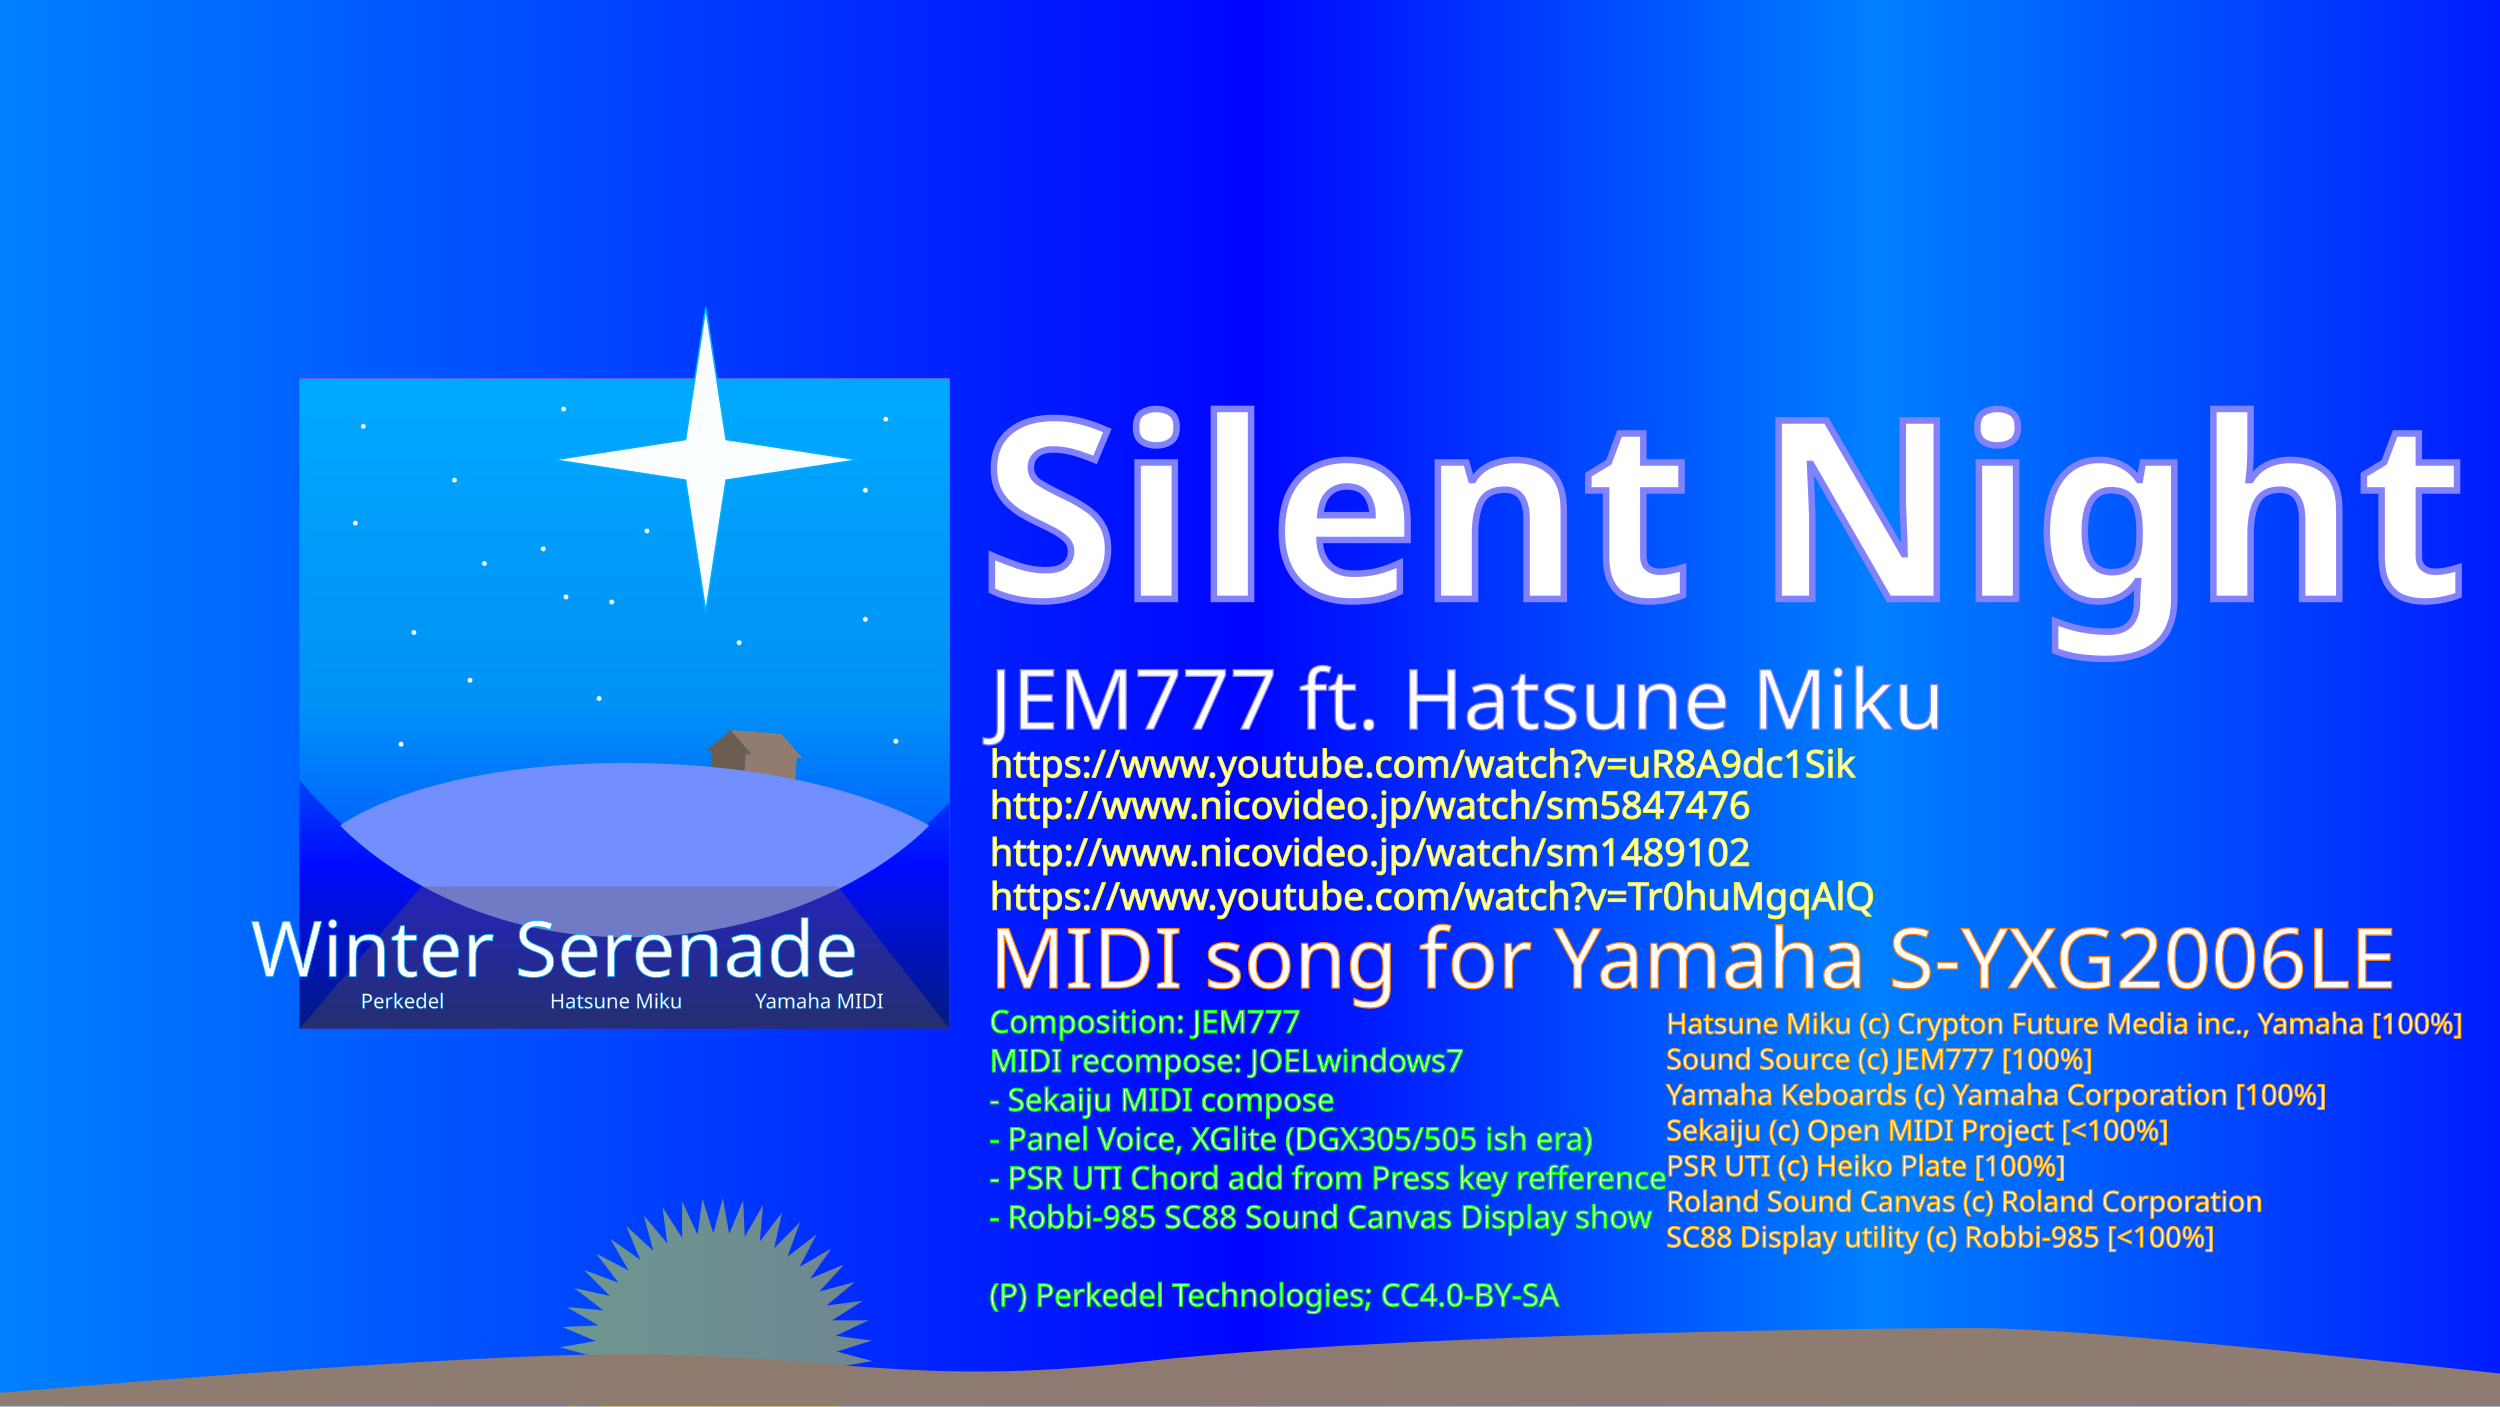
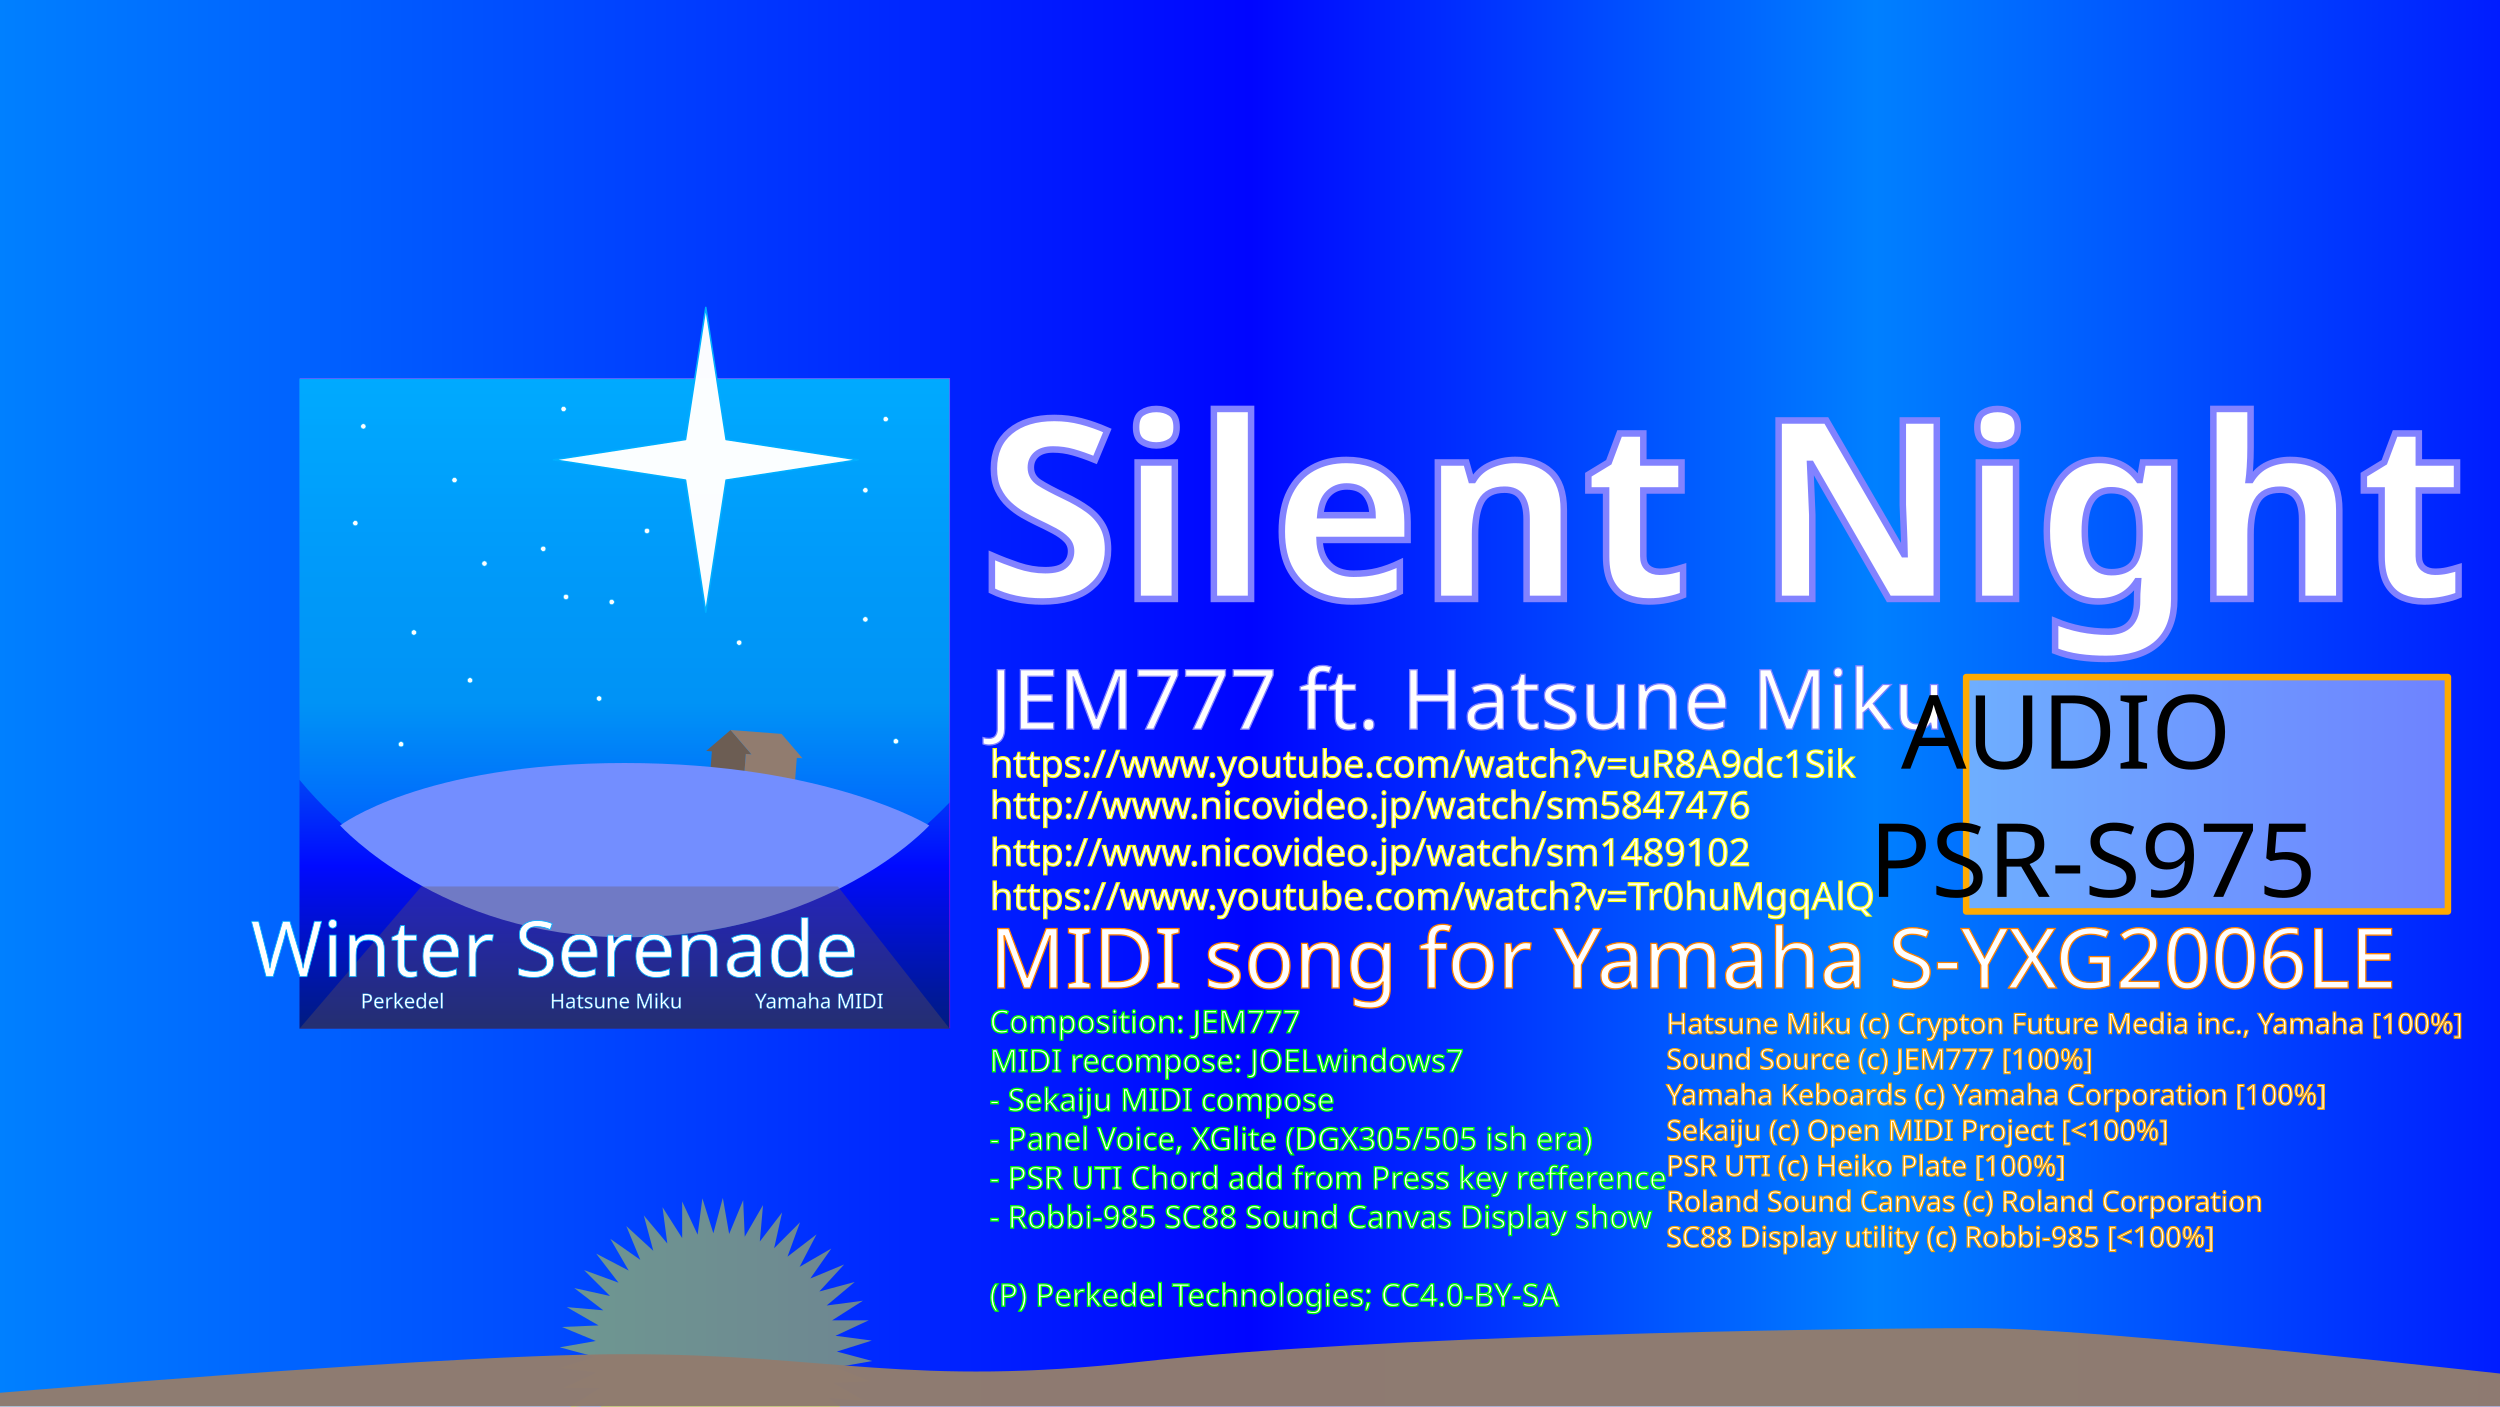
<svg xmlns="http://www.w3.org/2000/svg" xmlns:xlink="http://www.w3.org/1999/xlink" width="1920" height="1080" viewBox="0 0 508 285.75" version="1.1" id="svg8">
  <defs id="defs2">
    <linearGradient id="linearGradient4755">
      <stop style="stop-color:#0080ff;stop-opacity:1" offset="0" id="stop4751" />
      <stop id="stop4759" offset="0.5" style="stop-color:#0005ff;stop-opacity:1" />
      <stop style="stop-color:#0080ff;stop-opacity:1" offset="0.75" id="stop4761" />
      <stop style="stop-color:#001cff;stop-opacity:1" offset="1" id="stop4753" />
    </linearGradient>
    <linearGradient xlink:href="#linearGradient4755" id="linearGradient4757" x1="0" y1="154.125" x2="508" y2="154.125" gradientUnits="userSpaceOnUse" />
    <linearGradient xlink:href="#linearGradient9256" id="linearGradient9258" x1="1056" y1="-244.867" x2="1056" y2="1803.133" gradientUnits="userSpaceOnUse" />
    <linearGradient id="linearGradient9256">
      <stop style="stop-color:#00a0ff;stop-opacity:1" offset="0" id="stop9252" />
      <stop id="stop9264" offset="0.25" style="stop-color:#0086f6;stop-opacity:1" />
      <stop id="stop9260" offset="0.5" style="stop-color:#0076ee;stop-opacity:1" />
      <stop style="stop-color:#000aff;stop-opacity:1" offset="0.75" id="stop9262" />
      <stop style="stop-color:#001c80;stop-opacity:1" offset="1" id="stop9254" />
    </linearGradient>
  </defs>
  <g id="layer1" transform="translate(0,-11.24994)" style="display:inline">
    <rect style="opacity:1;fill:url(#linearGradient4757);fill-opacity:1;fill-rule:nonzero;stroke:none;stroke-width:0.265;stroke-linecap:round;stroke-linejoin:round;stroke-miterlimit:4;stroke-dasharray:none;stroke-dashoffset:25;stroke-opacity:1" id="rect4749" width="508" height="285.75" x="0" y="11.25" ry="4.9028085e-08" />
    <rect style="opacity:1;fill:#e600ff;fill-opacity:0.981;fill-rule:nonzero;stroke:none;stroke-width:1.323;stroke-linecap:round;stroke-linejoin:round;stroke-miterlimit:4;stroke-dasharray:none;stroke-dashoffset:25;stroke-opacity:1" id="rect14024" width="132.101" height="132.101" x="60.949" y="88.074" ry="4.9028085e-08" />
    <g transform="matrix(0.06450261,0,0,0.06450261,60.85417,103.964)" id="g9396">
      <rect ry="1.8530299e-07" y="-244.867" x="0" height="2048" width="2048" id="rect9250" style="opacity:1;fill:url(#linearGradient9258);fill-opacity:1;fill-rule:nonzero;stroke:none;stroke-width:1;stroke-linecap:round;stroke-linejoin:round;stroke-miterlimit:4;stroke-dasharray:none;stroke-dashoffset:25;stroke-opacity:1" />
      <path id="path9303" transform="translate(0,-244.8667)" d="M 0,0 V 1264.217 A 1376,1376 0 0 0 1056,1760 1376,1376 0 0 0 2048,1335.303 V 0 Z" style="opacity:1;fill:#00b7ff;fill-opacity:0.451;fill-rule:nonzero;stroke:none;stroke-width:1;stroke-linecap:round;stroke-linejoin:round;stroke-miterlimit:4;stroke-dasharray:none;stroke-dashoffset:25;stroke-opacity:1" />
      <g id="g9302" transform="matrix(0.5573762,0.04250171,-0.04250171,0.5573762,588.5888,366.8761)">
        <path style="fill:#6c5d53;fill-opacity:1;stroke:none;stroke-width:1px;stroke-linecap:butt;stroke-linejoin:miter;stroke-opacity:1" d="M 1344,1035.133 V 907.133 h -32 l 128,-128 128,128 h -32 v 128 z" id="path9294" />
        <path style="fill:#917c6f;stroke:none;stroke-width:1px;stroke-linecap:butt;stroke-linejoin:miter;stroke-opacity:1" d="m 1440,779.133 h 288 l 128,128 h -32 V 1035.133 H 1536 V 907.133 h 32 z" id="path9298" />
      </g>
      <path id="path9282" d="m 128,1163.133 c 0,0 256,-196.832 896,-196.832 640,0 960,196.832 960,196.832 0,0 -320,352 -960,352 -576,0 -896,-352 -896,-352 z" style="fill:#738eff;fill-opacity:1;stroke:none;stroke-width:1px;stroke-linecap:butt;stroke-linejoin:miter;stroke-opacity:1" />
      <path id="path9270" d="m 0,1803.133 384,-448 h 1312 l 352,448 z" style="fill:#6c5353;fill-opacity:0.337;stroke:none;stroke-width:1px;stroke-linecap:butt;stroke-linejoin:miter;stroke-opacity:1" />
      <path d="M 1760,11.133 1344,75.133 1280,491.133 1216,75.133 800,11.133 l 416,-64 64,-416 64,416 z" id="path9308" style="opacity:1;fill:#ffffff;fill-opacity:0.981;fill-rule:nonzero;stroke:#00aeff;stroke-width:5;stroke-linecap:round;stroke-linejoin:round;stroke-miterlimit:4;stroke-dasharray:none;stroke-dashoffset:25;stroke-opacity:1" />
      <text id="text9312" y="1639.465" x="1025.77" style="font-style:italic;font-variant:normal;font-weight:normal;font-stretch:normal;font-size:244.551px;line-height:1.25;font-family:Ubuntu;-inkscape-font-specification:'Ubuntu Italic';text-align:center;letter-spacing:0px;word-spacing:0px;text-anchor:middle;fill:#ffffff;fill-opacity:1;stroke:#00aeff;stroke-width:2.547;stroke-opacity:1" xml:space="preserve">
        <tspan style="font-style:normal;font-variant:normal;font-weight:300;font-stretch:normal;font-family:Ubuntu;-inkscape-font-specification:'Ubuntu Light';fill:#ffffff;stroke:#00aeff;stroke-width:2.547;stroke-opacity:1" y="1639.465" x="1025.77" id="tspan9310">Winter Serenade</tspan>
      </text>
      <text id="text9316" y="1739.133" x="384" style="font-style:normal;font-variant:normal;font-weight:normal;font-stretch:normal;font-size:64px;line-height:1.25;font-family:Ubuntu;-inkscape-font-specification:Ubuntu;text-align:center;letter-spacing:0px;word-spacing:0px;text-anchor:middle;fill:#ffffff;fill-opacity:1;stroke:#00aeff;stroke-opacity:1" xml:space="preserve">
        <tspan y="1739.133" x="391.375" id="tspan9314">Perkedel </tspan>
      </text>
      <text id="text9320" y="1739.133" x="1056" style="font-style:normal;font-variant:normal;font-weight:normal;font-stretch:normal;font-size:64px;line-height:1.25;font-family:Ubuntu;-inkscape-font-specification:Ubuntu;text-align:center;letter-spacing:0px;word-spacing:0px;text-anchor:middle;fill:#ffffff;fill-opacity:1;stroke:#00aeff;stroke-opacity:1" xml:space="preserve">
        <tspan y="1739.133" x="1056" id="tspan9318">Hatsune Miku</tspan>
      </text>
      <text id="text9324" y="1739.133" x="1696" style="font-style:normal;font-variant:normal;font-weight:normal;font-stretch:normal;font-size:64px;line-height:1.25;font-family:Ubuntu;-inkscape-font-specification:Ubuntu;text-align:center;letter-spacing:0px;word-spacing:0px;text-anchor:middle;fill:#ffffff;fill-opacity:1;stroke:#00aeff;stroke-opacity:1" xml:space="preserve">
        <tspan y="1739.133" x="1696" id="tspan9322">Yamaha MIDI</tspan>
      </text>
      <circle r="8.377" cy="337.883" cx="582.75" id="path9326" style="opacity:1;fill:#ffffff;fill-opacity:0.981;fill-rule:nonzero;stroke:#00aeff;stroke-width:1.745;stroke-linecap:round;stroke-linejoin:round;stroke-miterlimit:4;stroke-dasharray:none;stroke-dashoffset:25;stroke-opacity:1" />
      <circle style="opacity:1;fill:#ffffff;fill-opacity:0.981;fill-rule:nonzero;stroke:#00aeff;stroke-width:1.745;stroke-linecap:round;stroke-linejoin:round;stroke-miterlimit:4;stroke-dasharray:none;stroke-dashoffset:25;stroke-opacity:1" id="circle9328" cx="983.623" cy="459.133" r="8.377" />
      <circle r="8.377" cy="705.883" cx="537.25" id="circle9330" style="opacity:1;fill:#ffffff;fill-opacity:0.981;fill-rule:nonzero;stroke:#00aeff;stroke-width:1.745;stroke-linecap:round;stroke-linejoin:round;stroke-miterlimit:4;stroke-dasharray:none;stroke-dashoffset:25;stroke-opacity:1" />
      <circle style="opacity:1;fill:#ffffff;fill-opacity:0.981;fill-rule:nonzero;stroke:#00aeff;stroke-width:1.745;stroke-linecap:round;stroke-linejoin:round;stroke-miterlimit:4;stroke-dasharray:none;stroke-dashoffset:25;stroke-opacity:1" id="circle9332" cx="768" cy="291.511" r="8.377" />
      <circle r="8.377" cy="763.133" cx="944" id="circle9334" style="opacity:1;fill:#ffffff;fill-opacity:0.981;fill-rule:nonzero;stroke:#00aeff;stroke-width:1.745;stroke-linecap:round;stroke-linejoin:round;stroke-miterlimit:4;stroke-dasharray:none;stroke-dashoffset:25;stroke-opacity:1" />
      <circle style="opacity:1;fill:#ffffff;fill-opacity:0.981;fill-rule:nonzero;stroke:#00aeff;stroke-width:1.745;stroke-linecap:round;stroke-linejoin:round;stroke-miterlimit:4;stroke-dasharray:none;stroke-dashoffset:25;stroke-opacity:1" id="circle9336" cx="360.377" cy="555.133" r="8.377" />
      <circle r="8.377" cy="443.133" cx="839.623" id="circle9338" style="opacity:1;fill:#ffffff;fill-opacity:0.981;fill-rule:nonzero;stroke:#00aeff;stroke-width:1.745;stroke-linecap:round;stroke-linejoin:round;stroke-miterlimit:4;stroke-dasharray:none;stroke-dashoffset:25;stroke-opacity:1" />
      <circle style="opacity:1;fill:#ffffff;fill-opacity:0.981;fill-rule:nonzero;stroke:#00aeff;stroke-width:1.745;stroke-linecap:round;stroke-linejoin:round;stroke-miterlimit:4;stroke-dasharray:none;stroke-dashoffset:25;stroke-opacity:1" id="circle9340" cx="1094.75" cy="235.133" r="8.377" />
      <circle r="8.377" cy="75.133" cx="488.377" id="circle9342" style="opacity:1;fill:#ffffff;fill-opacity:0.981;fill-rule:nonzero;stroke:#00aeff;stroke-width:1.745;stroke-linecap:round;stroke-linejoin:round;stroke-miterlimit:4;stroke-dasharray:none;stroke-dashoffset:25;stroke-opacity:1" />
      <circle style="opacity:1;fill:#ffffff;fill-opacity:0.981;fill-rule:nonzero;stroke:#00aeff;stroke-width:1.745;stroke-linecap:round;stroke-linejoin:round;stroke-miterlimit:4;stroke-dasharray:none;stroke-dashoffset:25;stroke-opacity:1" id="circle9344" cx="176" cy="210.756" r="8.377" />
      <circle r="8.377" cy="513.883" cx="1782.75" id="circle9346" style="opacity:1;fill:#ffffff;fill-opacity:0.981;fill-rule:nonzero;stroke:#00aeff;stroke-width:1.745;stroke-linecap:round;stroke-linejoin:round;stroke-miterlimit:4;stroke-dasharray:none;stroke-dashoffset:25;stroke-opacity:1" />
      <circle style="opacity:1;fill:#ffffff;fill-opacity:0.981;fill-rule:nonzero;stroke:#00aeff;stroke-width:1.745;stroke-linecap:round;stroke-linejoin:round;stroke-miterlimit:4;stroke-dasharray:none;stroke-dashoffset:25;stroke-opacity:1" id="circle9348" cx="1385.25" cy="587.133" r="8.377" />
      <circle r="8.377" cy="107.133" cx="1782.75" id="circle9350" style="opacity:1;fill:#ffffff;fill-opacity:0.981;fill-rule:nonzero;stroke:#00aeff;stroke-width:1.745;stroke-linecap:round;stroke-linejoin:round;stroke-miterlimit:4;stroke-dasharray:none;stroke-dashoffset:25;stroke-opacity:1" />
      <circle style="opacity:1;fill:#ffffff;fill-opacity:0.981;fill-rule:nonzero;stroke:#00aeff;stroke-width:1.745;stroke-linecap:round;stroke-linejoin:round;stroke-miterlimit:4;stroke-dasharray:none;stroke-dashoffset:25;stroke-opacity:1" id="circle9352" cx="832" cy="-148.867" r="8.377" />
      <circle r="8.377" cy="-94.117" cx="201.25" id="circle9354" style="opacity:1;fill:#ffffff;fill-opacity:0.981;fill-rule:nonzero;stroke:#00aeff;stroke-width:1.745;stroke-linecap:round;stroke-linejoin:round;stroke-miterlimit:4;stroke-dasharray:none;stroke-dashoffset:25;stroke-opacity:1" />
      <circle style="opacity:1;fill:#ffffff;fill-opacity:0.981;fill-rule:nonzero;stroke:#00aeff;stroke-width:1.745;stroke-linecap:round;stroke-linejoin:round;stroke-miterlimit:4;stroke-dasharray:none;stroke-dashoffset:25;stroke-opacity:1" id="circle9356" cx="1878.75" cy="897.883" r="8.377" />
      <circle r="8.377" cy="907.133" cx="320" id="circle9358" style="opacity:1;fill:#ffffff;fill-opacity:0.981;fill-rule:nonzero;stroke:#00aeff;stroke-width:1.745;stroke-linecap:round;stroke-linejoin:round;stroke-miterlimit:4;stroke-dasharray:none;stroke-dashoffset:25;stroke-opacity:1" />
      <circle style="opacity:1;fill:#ffffff;fill-opacity:0.981;fill-rule:nonzero;stroke:#00aeff;stroke-width:1.745;stroke-linecap:round;stroke-linejoin:round;stroke-miterlimit:4;stroke-dasharray:none;stroke-dashoffset:25;stroke-opacity:1" id="circle9360" cx="1846.75" cy="-116.867" r="8.377" />
    </g>
    <path style="opacity:1;fill:#ffff00;fill-opacity:0.432;fill-rule:nonzero;stroke:none;stroke-width:0.651;stroke-linecap:round;stroke-linejoin:round;stroke-miterlimit:4;stroke-dasharray:none;stroke-dashoffset:25;stroke-opacity:1" id="path14036" d="m 171.525,268.192 -5.036,5.486 7.192,-1.932 -5.708,4.782 7.382,-0.976 -6.284,3.996 7.446,-0.004 -6.752,3.141 7.383,0.968 -7.104,2.233 7.194,1.923 -7.334,1.287 6.881,2.846 -7.44,0.318 6.451,3.719 -7.418,-0.655 5.91,4.53 -7.269,-1.618 5.269,5.262 -6.995,-2.553 4.537,5.905 -6.602,-3.444 3.727,6.447 -6.096,-4.276 2.854,6.878 -5.486,-5.036 1.932,7.192 -4.782,-5.708 0.976,7.382 -3.996,-6.284 0.004,7.446 -3.141,-6.752 -0.968,7.383 -2.233,-7.104 -1.923,7.194 -1.287,-7.334 -2.846,6.881 -0.318,-7.44 -3.719,6.451 0.655,-7.418 -4.53,5.91 1.618,-7.269 -5.262,5.269 2.553,-6.995 -5.905,4.537 3.444,-6.602 -6.447,3.727 4.276,-6.096 -6.878,2.854 5.036,-5.486 -7.192,1.932 5.708,-4.782 -7.382,0.976 6.284,-3.996 -7.446,0.004 6.752,-3.141 -7.383,-0.968 7.104,-2.233 -7.194,-1.923 7.334,-1.287 -6.881,-2.846 7.44,-0.318 -6.451,-3.719 7.418,0.655 -5.91,-4.53 7.269,1.618 -5.269,-5.262 6.995,2.553 -4.537,-5.905 6.602,3.444 -3.727,-6.447 6.096,4.276 -2.854,-6.878 5.486,5.036 -1.932,-7.192 4.782,5.708 -0.976,-7.382 3.996,6.284 -0.004,-7.446 3.141,6.752 0.968,-7.383 2.233,7.104 1.923,-7.194 1.287,7.334 2.846,-6.881 0.318,7.44 3.719,-6.451 -0.655,7.418 4.53,-5.91 -1.618,7.269 5.262,-5.269 -2.553,6.995 5.905,-4.537 -3.444,6.602 6.447,-3.727 -4.276,6.096 z" />
    <path style="fill:#917c6f;fill-opacity:0.981;stroke:none;stroke-width:0.265px;stroke-linecap:butt;stroke-linejoin:miter;stroke-opacity:1" d="m -31.75,297 c 0,0 116.417,-10.583 158.75,-10.583 42.333,0 57.452,6.804 105.077,1.512 47.625,-5.292 138.339,-6.804 170.089,-6.804 31.75,0 164.042,15.875 164.042,15.875 z" id="path14026" />
    <text xml:space="preserve" style="font-style:normal;font-variant:normal;font-weight:bold;font-stretch:normal;font-size:50.8px;line-height:1.25;font-family:Ubuntu;-inkscape-font-specification:'Ubuntu Bold';text-align:start;letter-spacing:0px;word-spacing:0px;text-anchor:start;fill:#ffffff;fill-opacity:1;stroke:#8282ff;stroke-width:1.323;stroke-miterlimit:4;stroke-dasharray:none;stroke-opacity:1" x="199.204" y="132.958" id="text14030">
      <tspan id="tspan14028" x="199.204" y="132.958" style="fill:#ffffff;stroke:#8282ff;stroke-width:1.323;stroke-miterlimit:4;stroke-dasharray:none;stroke-opacity:1">Silent Night</tspan>
    </text>
    <text xml:space="preserve" style="font-style:normal;font-variant:normal;font-weight:normal;font-stretch:normal;font-size:16.933px;line-height:1.25;font-family:Ubuntu;-inkscape-font-specification:Ubuntu;text-align:start;letter-spacing:0px;word-spacing:0px;text-anchor:start;fill:#ffffff;fill-opacity:1;stroke:#8282ff;stroke-width:0.265;stroke-opacity:1" x="201.08" y="159.417" id="text14034">
      <tspan id="tspan14032" x="201.08" y="159.417" style="fill:#ffffff;stroke:#8282ff;stroke-width:0.265;stroke-opacity:1">JEM777 ft. Hatsune Miku</tspan>
    </text>
    <text xml:space="preserve" style="font-style:normal;font-variant:normal;font-weight:normal;font-stretch:normal;font-size:7.67px;line-height:1.25;font-family:Ubuntu;-inkscape-font-specification:Ubuntu;text-align:start;letter-spacing:0px;word-spacing:0px;text-anchor:start;fill:#ffffff;fill-opacity:1;stroke:#ffff0d;stroke-width:0.24;stroke-opacity:1" x="201.135" y="169.188" id="text14040">
      <tspan id="tspan14038" x="201.135" y="169.188" style="fill:#ffffff;stroke:#ffff0d;stroke-width:0.24;stroke-opacity:1">https://www.youtube.com/watch?v=uR8A9dc1Sik</tspan>
    </text>
    <text id="text14044" y="177.577" x="201.135" style="font-style:normal;font-variant:normal;font-weight:normal;font-stretch:normal;font-size:7.67px;line-height:1.25;font-family:Ubuntu;-inkscape-font-specification:Ubuntu;text-align:start;letter-spacing:0px;word-spacing:0px;text-anchor:start;fill:#ffffff;fill-opacity:1;stroke:#ffff0d;stroke-width:0.24;stroke-opacity:1" xml:space="preserve">
      <tspan style="fill:#ffffff;stroke:#ffff0d;stroke-width:0.24;stroke-opacity:1" y="177.577" x="201.135" id="tspan14042">http://www.nicovideo.jp/watch/sm5847476</tspan>
    </text>
    <text xml:space="preserve" style="font-style:normal;font-variant:normal;font-weight:normal;font-stretch:normal;font-size:7.67px;line-height:1.25;font-family:Ubuntu;-inkscape-font-specification:Ubuntu;text-align:start;letter-spacing:0px;word-spacing:0px;text-anchor:start;fill:#ffffff;fill-opacity:1;stroke:#ffff0d;stroke-width:0.24;stroke-opacity:1" x="201.135" y="187.169" id="text14048">
      <tspan id="tspan14046" x="201.135" y="187.169" style="fill:#ffffff;stroke:#ffff0d;stroke-width:0.24;stroke-opacity:1">http://www.nicovideo.jp/watch/sm1489102</tspan>
    </text>
    <text xml:space="preserve" style="font-style:normal;font-variant:normal;font-weight:normal;font-stretch:normal;font-size:16.933px;line-height:1.25;font-family:Ubuntu;-inkscape-font-specification:Ubuntu;text-align:start;letter-spacing:0px;word-spacing:0px;text-anchor:start;fill:#ffffff;fill-opacity:1;stroke:#ff8200;stroke-width:0.265;stroke-opacity:1" x="201.083" y="212.02" id="text14052">
      <tspan id="tspan14050" x="201.083" y="212.02" style="fill:#ffffff;stroke:#ff8200;stroke-width:0.265;stroke-opacity:1">MIDI song for Yamaha S-YXG2006LE</tspan>
    </text>
    <text xml:space="preserve" style="font-style:normal;font-variant:normal;font-weight:normal;font-stretch:normal;font-size:6.35px;line-height:1.25;font-family:Ubuntu;-inkscape-font-specification:Ubuntu;text-align:start;letter-spacing:0px;word-spacing:0px;text-anchor:start;fill:#ffffff;fill-opacity:1;stroke:#00ff00;stroke-width:0.265;stroke-opacity:1" x="201.083" y="221.108" id="text14056">
      <tspan id="tspan14054" x="201.083" y="221.108" style="fill:#ffffff;stroke:#00ff00;stroke-width:0.265;stroke-opacity:1">Composition: JEM777</tspan>
      <tspan x="201.083" y="229.045" style="fill:#ffffff;stroke:#00ff00;stroke-width:0.265;stroke-opacity:1" id="tspan14058">MIDI recompose: JOELwindows7</tspan>
      <tspan x="201.083" y="236.983" style="fill:#ffffff;stroke:#00ff00;stroke-width:0.265;stroke-opacity:1" id="tspan14062">- Sekaiju MIDI compose</tspan>
      <tspan x="201.083" y="244.92" style="fill:#ffffff;stroke:#00ff00;stroke-width:0.265;stroke-opacity:1" id="tspan14072">- Panel Voice, XGlite (DGX305/505 ish era)</tspan>
      <tspan x="201.083" y="252.858" style="fill:#ffffff;stroke:#00ff00;stroke-width:0.265;stroke-opacity:1" id="tspan14068">- PSR UTI Chord add from Press key refference</tspan>
      <tspan x="201.083" y="260.795" style="fill:#ffffff;stroke:#00ff00;stroke-width:0.265;stroke-opacity:1" id="tspan14060">- Robbi-985 SC88 Sound Canvas Display show</tspan>
      <tspan x="201.083" y="268.733" style="fill:#ffffff;stroke:#00ff00;stroke-width:0.265;stroke-opacity:1" id="tspan14076" />
      <tspan x="201.083" y="276.67" style="fill:#ffffff;stroke:#00ff00;stroke-width:0.265;stroke-opacity:1" id="tspan14078">(P) Perkedel Technologies; CC4.0-BY-SA</tspan>
    </text>
    <text id="text14096" y="221.293" x="338.596" style="font-style:normal;font-variant:normal;font-weight:normal;font-stretch:normal;font-size:5.781px;line-height:1.25;font-family:Ubuntu;-inkscape-font-specification:Ubuntu;text-align:start;letter-spacing:0px;word-spacing:0px;text-anchor:start;fill:#ffffff;fill-opacity:1;stroke:#ffaa00;stroke-width:0.241;stroke-opacity:1" xml:space="preserve">
      <tspan id="tspan14094" style="fill:#ffffff;stroke:#ffaa00;stroke-width:0.241;stroke-opacity:1" y="221.293" x="338.596">Hatsune Miku (c) Crypton Future Media inc., Yamaha [100%]</tspan>
      <tspan style="fill:#ffffff;stroke:#ffaa00;stroke-width:0.241;stroke-opacity:1" y="228.52" x="338.596" id="tspan14133">Sound Source (c) JEM777 [100%]</tspan>
      <tspan style="fill:#ffffff;stroke:#ffaa00;stroke-width:0.241;stroke-opacity:1" y="235.746" x="338.596" id="tspan14137">Yamaha Keboards (c) Yamaha Corporation [100%]</tspan>
      <tspan style="fill:#ffffff;stroke:#ffaa00;stroke-width:0.241;stroke-opacity:1" y="242.972" x="338.596" id="tspan14139">Sekaiju (c) Open MIDI Project [&lt;100%]</tspan>
      <tspan style="fill:#ffffff;stroke:#ffaa00;stroke-width:0.241;stroke-opacity:1" y="250.199" x="338.596" id="tspan14141">PSR UTI (c) Heiko Plate [100%]</tspan>
      <tspan style="fill:#ffffff;stroke:#ffaa00;stroke-width:0.241;stroke-opacity:1" y="257.425" x="338.596" id="tspan14143">Roland Sound Canvas (c) Roland Corporation</tspan>
      <tspan style="fill:#ffffff;stroke:#ffaa00;stroke-width:0.241;stroke-opacity:1" y="264.651" x="338.596" id="tspan14145">SC88 Display utility (c) Robbi-985 [&lt;100%]</tspan>
      <tspan style="fill:#ffffff;stroke:#ffaa00;stroke-width:0.241;stroke-opacity:1" y="271.878" x="338.596" id="tspan14135" />
    </text>
    <text id="text14149" y="196.098" x="201.135" style="font-style:normal;font-variant:normal;font-weight:normal;font-stretch:normal;font-size:7.67px;line-height:1.25;font-family:Ubuntu;-inkscape-font-specification:Ubuntu;text-align:start;letter-spacing:0px;word-spacing:0px;text-anchor:start;fill:#ffffff;fill-opacity:1;stroke:#ffff0d;stroke-width:0.24;stroke-opacity:1" xml:space="preserve">
      <tspan style="fill:#ffffff;stroke:#ffff0d;stroke-width:0.24;stroke-opacity:1" y="196.098" x="201.135" id="tspan14147">https://www.youtube.com/watch?v=Tr0huMgqAlQ</tspan>
    </text>
  </g>
-   <g id="layer2" style="display:none">
-     <g id="layer3" />
+   <g id="layer2" style="display:inline">
    <rect style="opacity:1;fill:#ffffff;fill-opacity:0.432;fill-rule:nonzero;stroke:#ffaa00;stroke-width:1.323;stroke-linecap:round;stroke-linejoin:round;stroke-miterlimit:4;stroke-dasharray:none;stroke-dashoffset:25;stroke-opacity:1" id="rect14153" width="97.896" height="47.625" x="399.521" y="137.583" ry="4.9028085e-08" />
+     <g id="layer3" style="display:inline">
+       <g id="layer4">
+         <text xml:space="preserve" style="font-style:normal;font-variant:normal;font-weight:normal;font-stretch:normal;font-size:12.7px;line-height:1.25;font-family:Ubuntu;-inkscape-font-specification:Ubuntu;text-align:center;letter-spacing:0px;word-spacing:0px;text-anchor:middle;fill:#000000;fill-opacity:1;stroke:none;stroke-width:0.265" x="449.792" y="179.917" id="text4843">
+           <tspan id="tspan4841" x="449.792" y="191.759" style="text-align:center;text-anchor:middle;stroke-width:0.265" />
+         </text>
+         <text xml:space="preserve" style="font-style:normal;font-variant:normal;font-weight:normal;font-stretch:normal;font-size:12.7px;line-height:1.25;font-family:Ubuntu;-inkscape-font-specification:Ubuntu;text-align:start;letter-spacing:0px;word-spacing:0px;text-anchor:start;fill:#000000;fill-opacity:1;stroke:none;stroke-width:0.265" x="449.792" y="161.396" id="text4851">
+           <tspan id="tspan4849" x="449.792" y="173.238" style="stroke-width:0.265" />
+         </text>
+         <text xml:space="preserve" style="font-style:normal;font-variant:normal;font-weight:normal;font-stretch:normal;font-size:20.847px;line-height:1.25;font-family:Ubuntu;-inkscape-font-specification:Ubuntu;text-align:start;letter-spacing:0px;word-spacing:0px;text-anchor:start;fill:#000000;fill-opacity:1;stroke:none;stroke-width:0.434" x="449.661" y="156.19" id="text4867">
+           <tspan id="tspan4865" x="449.661" y="156.19" style="text-align:center;text-anchor:middle;stroke-width:0.434">AUDIO</tspan>
+           <tspan x="449.661" y="182.25" style="text-align:center;text-anchor:middle;stroke-width:0.434" id="tspan4869">PSR-S975</tspan>
+         </text>
+       </g>
+     </g>
  </g>
</svg>
